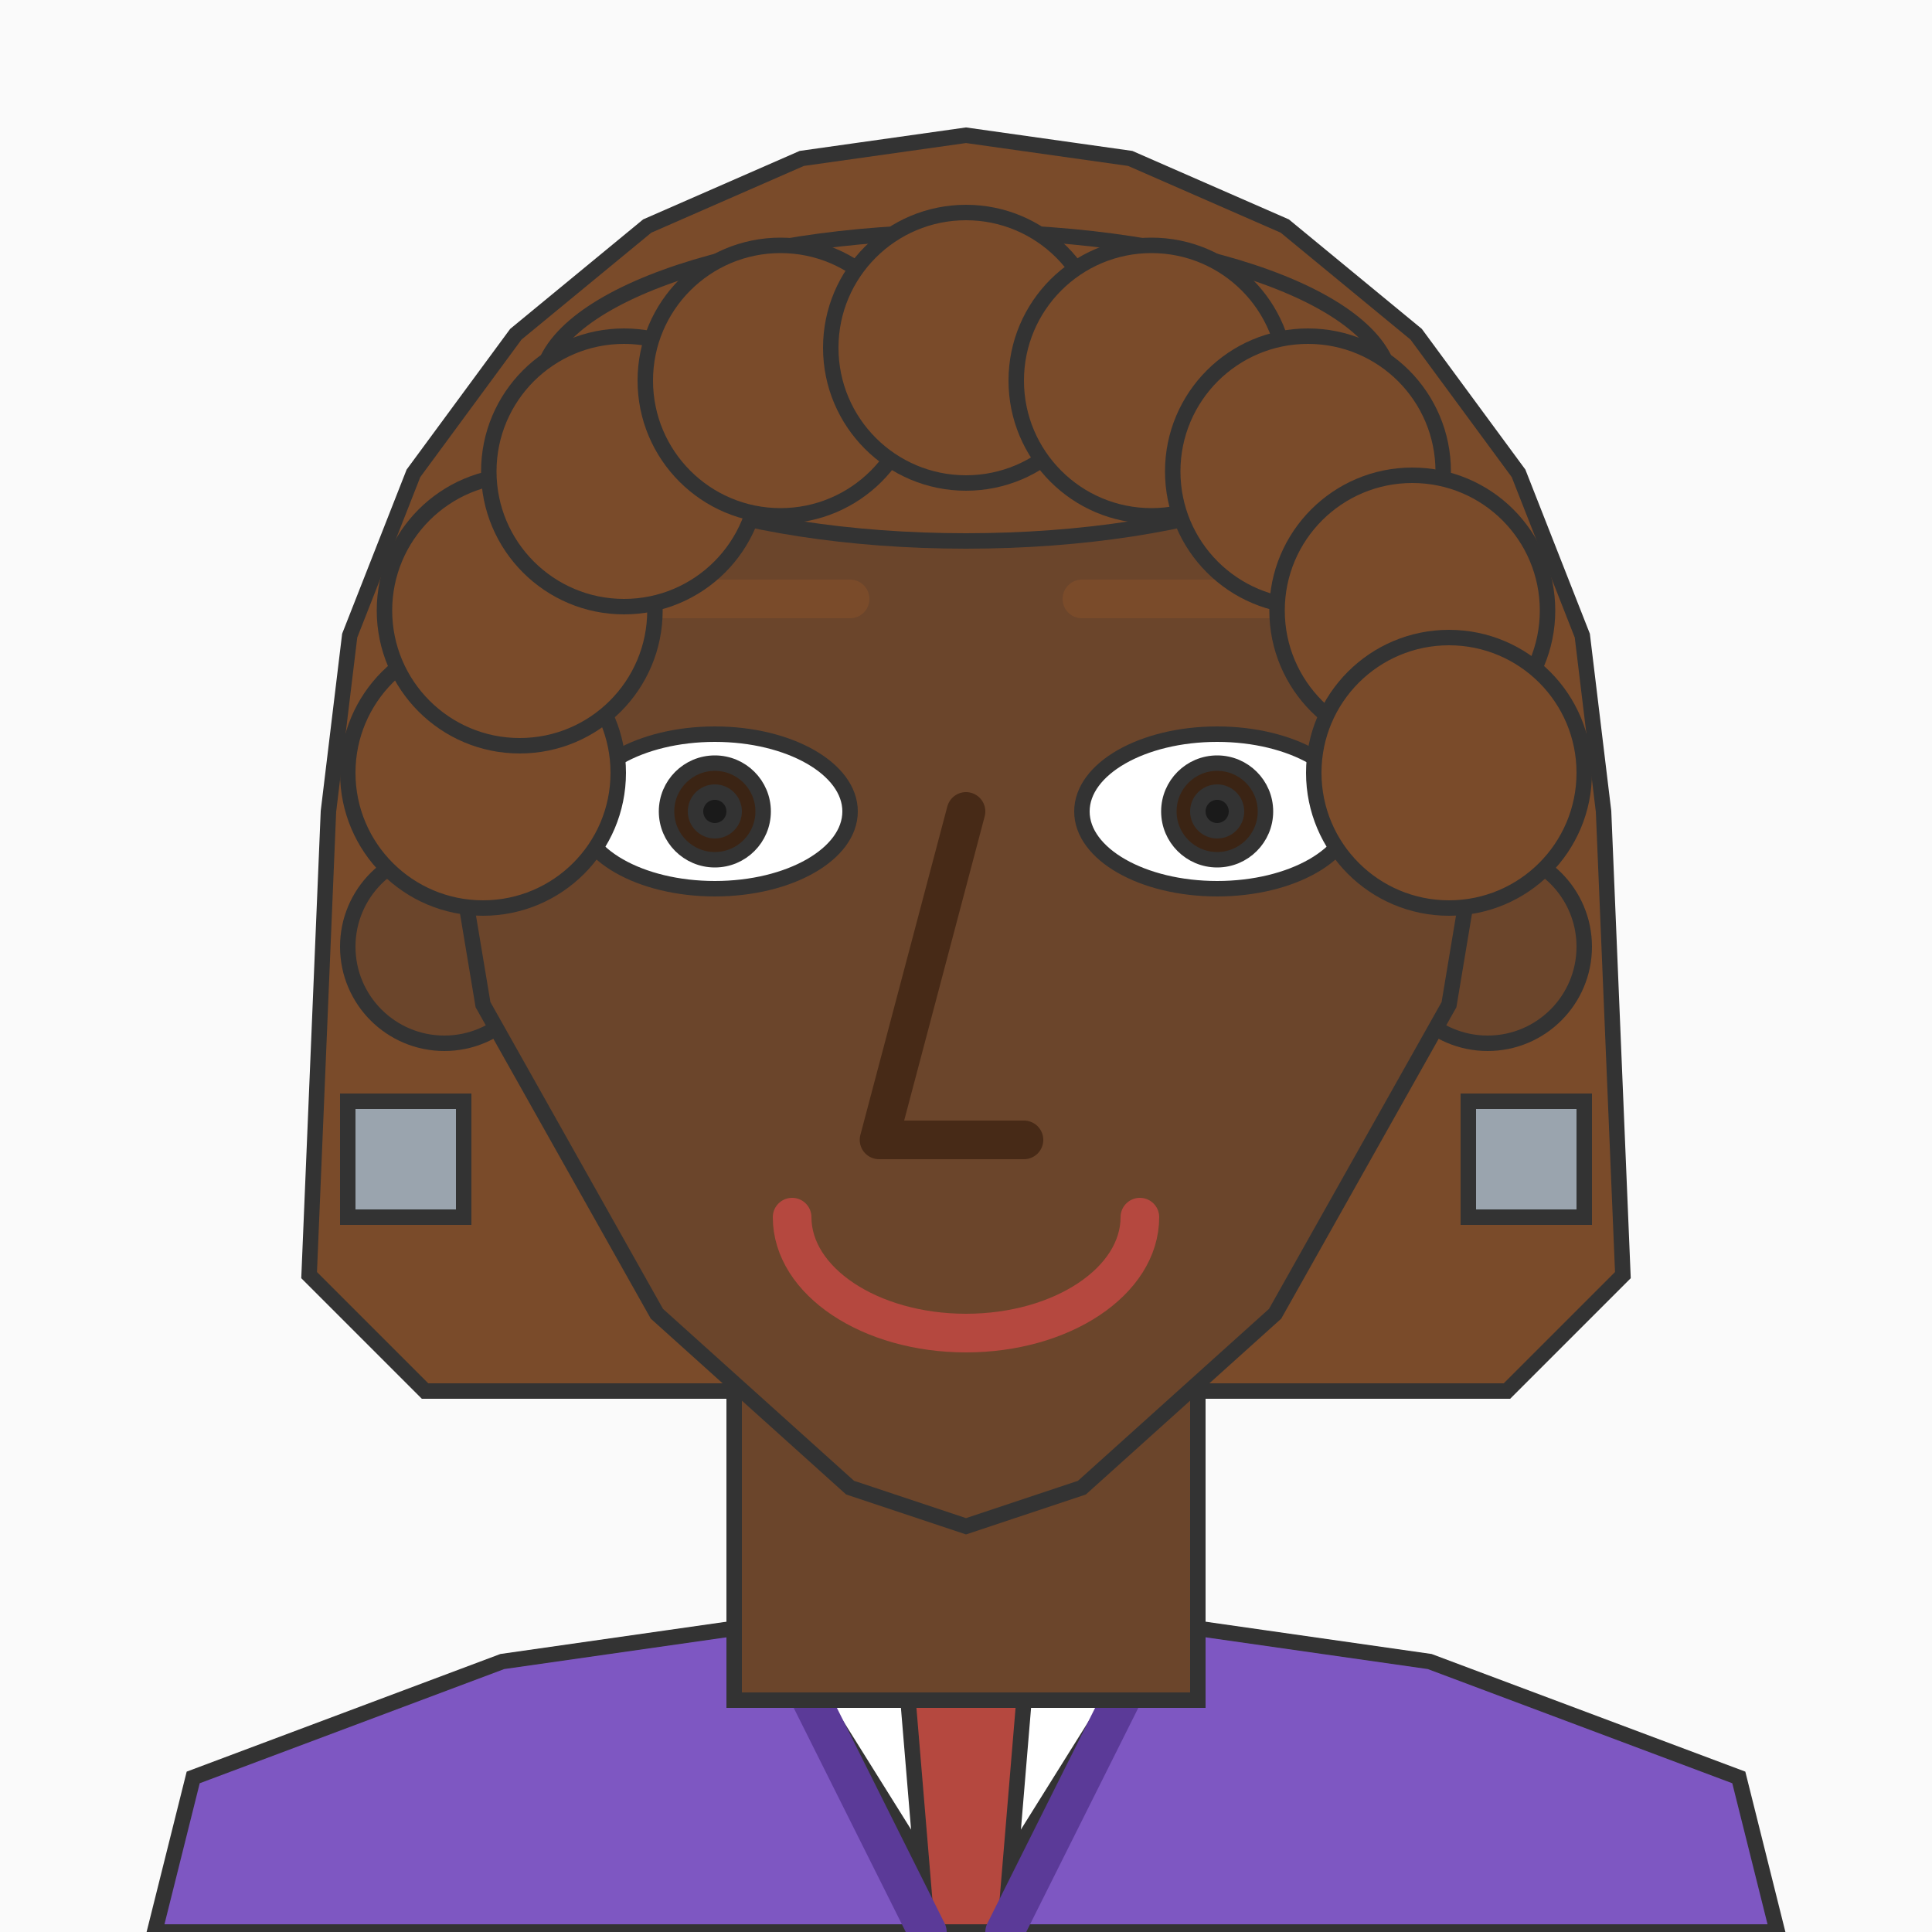
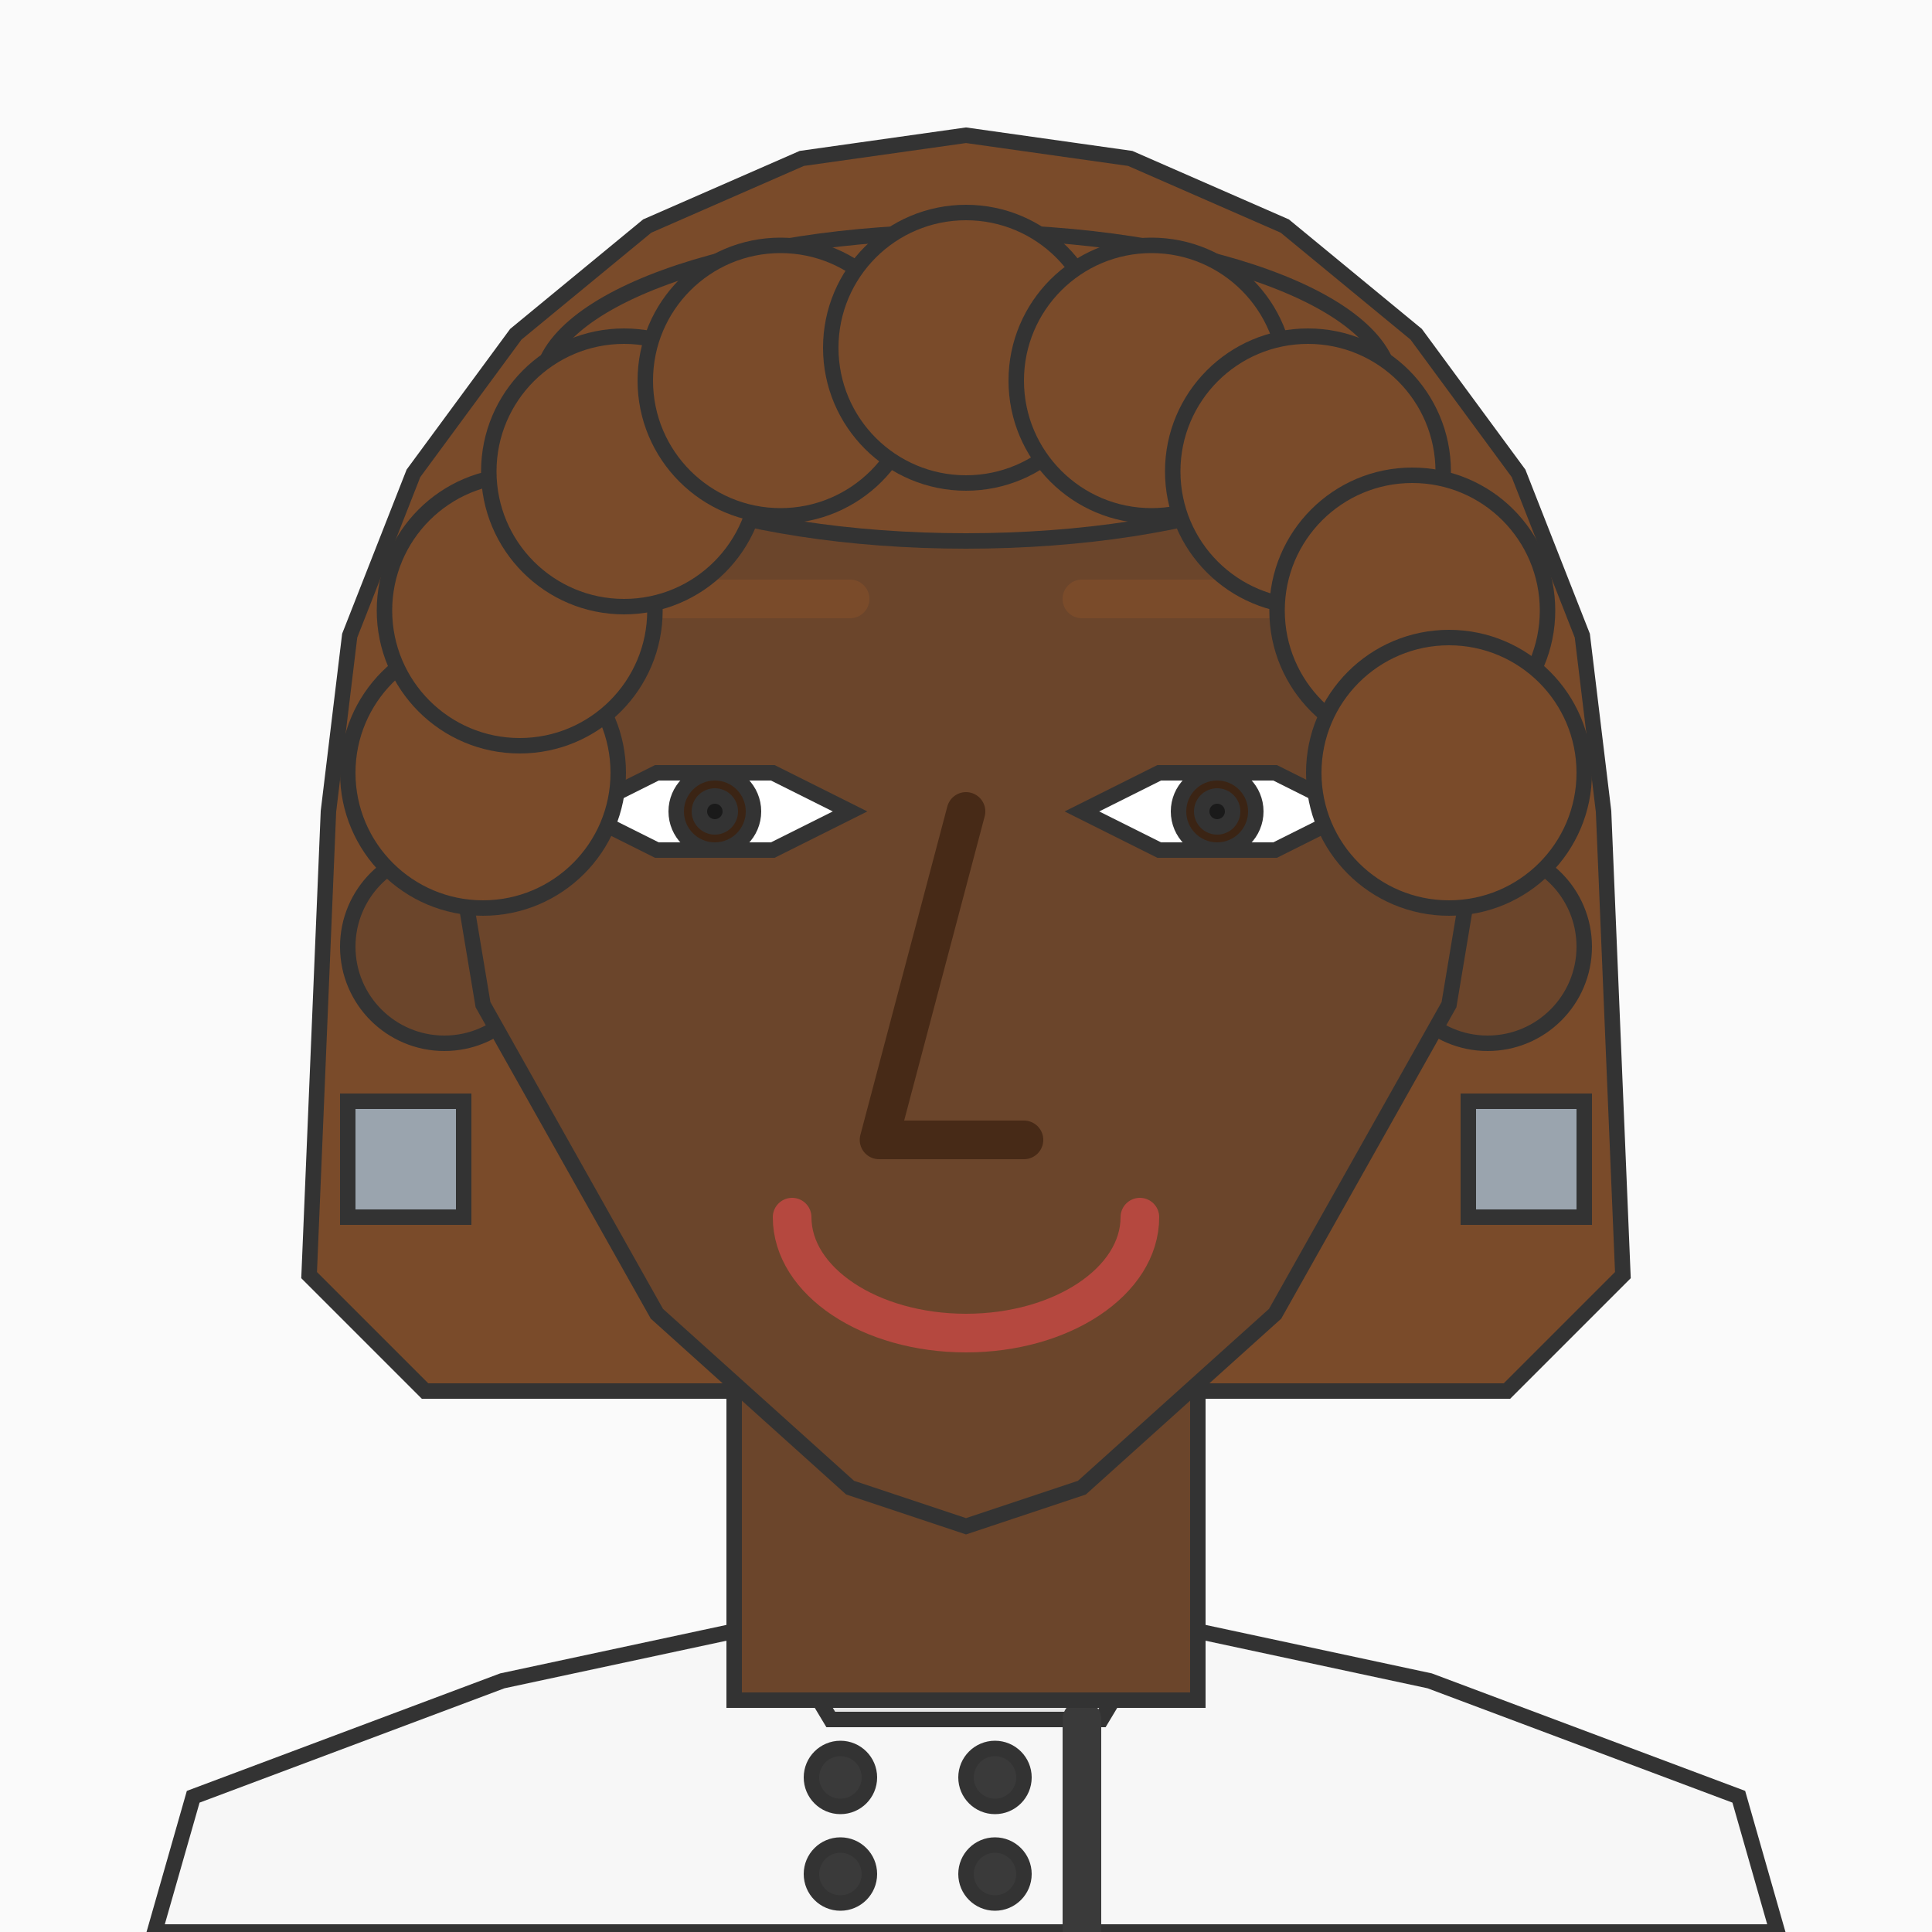
<svg xmlns="http://www.w3.org/2000/svg" viewBox="0 0 100 100" width="200" height="200">
  <rect width="100" height="100" fill="#fafafa" />
  <polygon points="17,42 18.1,32.9 21.4,24.5 26.7,17.3 33.5,11.7 41.5,8.2 50,7 58.5,8.2 66.5,11.7 73.3,17.3 78.6,24.5 81.9,32.9 83,42 84,66 78,72 22,72 16,66" fill="#7A4B2A" stroke="#333" stroke-width="0.8" />
-   <polygon points="8,100 10,92 26,86 40,84 60,84 74,86 90,92 92,100" fill="#7E57C2" stroke="#333" stroke-width="0.8" />
-   <polygon points="40,84 60,84 50,100" fill="#FFFFFF" stroke="#333" stroke-width="0.8" />
-   <polygon points="47,88 53,88 52,100 48,100" fill="#B5483F" stroke="#333" stroke-width="0.8" />
-   <polyline points="40,84 48,100" fill="none" stroke="#5B3A98" stroke-width="2" stroke-linecap="round" stroke-linejoin="round" />
-   <polyline points="60,84 52,100" fill="none" stroke="#5B3A98" stroke-width="2" stroke-linecap="round" stroke-linejoin="round" />
+   <polygon points="8,100 10,93 26,87 40,84 60,84 74,87 90,93 92,100" fill="#F7F7F7" stroke="#333" stroke-width="0.8" />
+   <polygon points="40,84 60,84 57,89 43,89" fill="#E6E6E6" stroke="#333" stroke-width="0.8" />
+   <polyline points="56,89 56,100" fill="none" stroke="#3A3A3A" stroke-width="2" stroke-linecap="round" stroke-linejoin="round" />
+   <ellipse cx="43.5" cy="92" rx="1.5" ry="1.5" fill="#3A3A3A" stroke="#333" stroke-width="0.8" />
+   <ellipse cx="51.5" cy="92" rx="1.5" ry="1.5" fill="#3A3A3A" stroke="#333" stroke-width="0.8" />
+   <ellipse cx="43.5" cy="97" rx="1.5" ry="1.5" fill="#3A3A3A" stroke="#333" stroke-width="0.8" />
+   <ellipse cx="51.5" cy="97" rx="1.5" ry="1.5" fill="#3A3A3A" stroke="#333" stroke-width="0.8" />
  <rect x="38" y="70" width="24" height="18" fill="#6B452B" stroke="#333" stroke-width="0.8" />
  <ellipse cx="23" cy="49" rx="5" ry="5" fill="#6B452B" stroke="#333" stroke-width="0.8" />
  <ellipse cx="77" cy="49" rx="5" ry="5" fill="#6B452B" stroke="#333" stroke-width="0.8" />
  <polygon points="23,40 24.3,32.3 28.2,25.3 34.1,19.8 41.7,16.2 50,15 58.3,16.2 65.9,19.8 71.8,25.3 75.7,32.3 77,40 75,52 66,68 56,77 50,79 44,77 34,68 25,52" fill="#6B452B" stroke="#333" stroke-width="0.8" />
  <path d="M41 63 A9 6 0 0 0 59 63" fill="none" stroke="#B5483F" stroke-width="2" stroke-linecap="round" stroke-linejoin="round" />
  <polyline points="50,42 45.5,59 53,59" fill="none" stroke="#472A17" stroke-width="2" stroke-linecap="round" stroke-linejoin="round" />
-   <ellipse cx="37" cy="42" rx="7" ry="4" fill="#FFFFFF" stroke="#333" stroke-width="0.8" />
-   <ellipse cx="37" cy="42" rx="2.5" ry="2.5" fill="#3B2414" stroke="#333" stroke-width="0.8" />
-   <ellipse cx="37" cy="42" rx="1" ry="1" fill="#1A1A1A" stroke="#333" stroke-width="0.8" />
-   <ellipse cx="63" cy="42" rx="7" ry="4" fill="#FFFFFF" stroke="#333" stroke-width="0.8" />
-   <ellipse cx="63" cy="42" rx="2.5" ry="2.5" fill="#3B2414" stroke="#333" stroke-width="0.8" />
-   <ellipse cx="63" cy="42" rx="1" ry="1" fill="#1A1A1A" stroke="#333" stroke-width="0.8" />
+   <polygon points="30,42 34,40 40,40 44,42 40,44 34,44" fill="#FFFFFF" stroke="#333" stroke-width="0.8" />
+   <ellipse cx="37" cy="42" rx="2" ry="2" fill="#3B2414" stroke="#333" stroke-width="0.8" />
+   <ellipse cx="37" cy="42" rx="0.8" ry="0.8" fill="#1A1A1A" stroke="#333" stroke-width="0.8" />
+   <polygon points="70,42 66,40 60,40 56,42 60,44 66,44" fill="#FFFFFF" stroke="#333" stroke-width="0.8" />
+   <ellipse cx="63" cy="42" rx="2" ry="2" fill="#3B2414" stroke="#333" stroke-width="0.8" />
+   <ellipse cx="63" cy="42" rx="0.8" ry="0.8" fill="#1A1A1A" stroke="#333" stroke-width="0.8" />
  <polyline points="30,31 44,31" fill="none" stroke="#7A4B2A" stroke-width="2" stroke-linecap="round" stroke-linejoin="round" />
  <polyline points="70,31 56,31" fill="none" stroke="#7A4B2A" stroke-width="2" stroke-linecap="round" stroke-linejoin="round" />
  <ellipse cx="50" cy="20" rx="22" ry="8" fill="#7A4B2A" stroke="#333" stroke-width="0.8" />
  <ellipse cx="25" cy="40" rx="7" ry="7" fill="#7A4B2A" stroke="#333" stroke-width="0.8" />
  <ellipse cx="26.9" cy="31.6" rx="7" ry="7" fill="#7A4B2A" stroke="#333" stroke-width="0.8" />
  <ellipse cx="32.3" cy="24.4" rx="7" ry="7" fill="#7A4B2A" stroke="#333" stroke-width="0.8" />
  <ellipse cx="40.4" cy="19.7" rx="7" ry="7" fill="#7A4B2A" stroke="#333" stroke-width="0.8" />
  <ellipse cx="50" cy="18" rx="7" ry="7" fill="#7A4B2A" stroke="#333" stroke-width="0.8" />
  <ellipse cx="59.6" cy="19.7" rx="7" ry="7" fill="#7A4B2A" stroke="#333" stroke-width="0.8" />
  <ellipse cx="67.7" cy="24.4" rx="7" ry="7" fill="#7A4B2A" stroke="#333" stroke-width="0.8" />
  <ellipse cx="73.1" cy="31.6" rx="7" ry="7" fill="#7A4B2A" stroke="#333" stroke-width="0.8" />
  <ellipse cx="75" cy="40" rx="7" ry="7" fill="#7A4B2A" stroke="#333" stroke-width="0.8" />
  <rect x="18" y="57" width="6" height="6" fill="#9AA4AE" stroke="#333" stroke-width="0.8" />
  <rect x="76" y="57" width="6" height="6" fill="#9AA4AE" stroke="#333" stroke-width="0.8" />
</svg>
